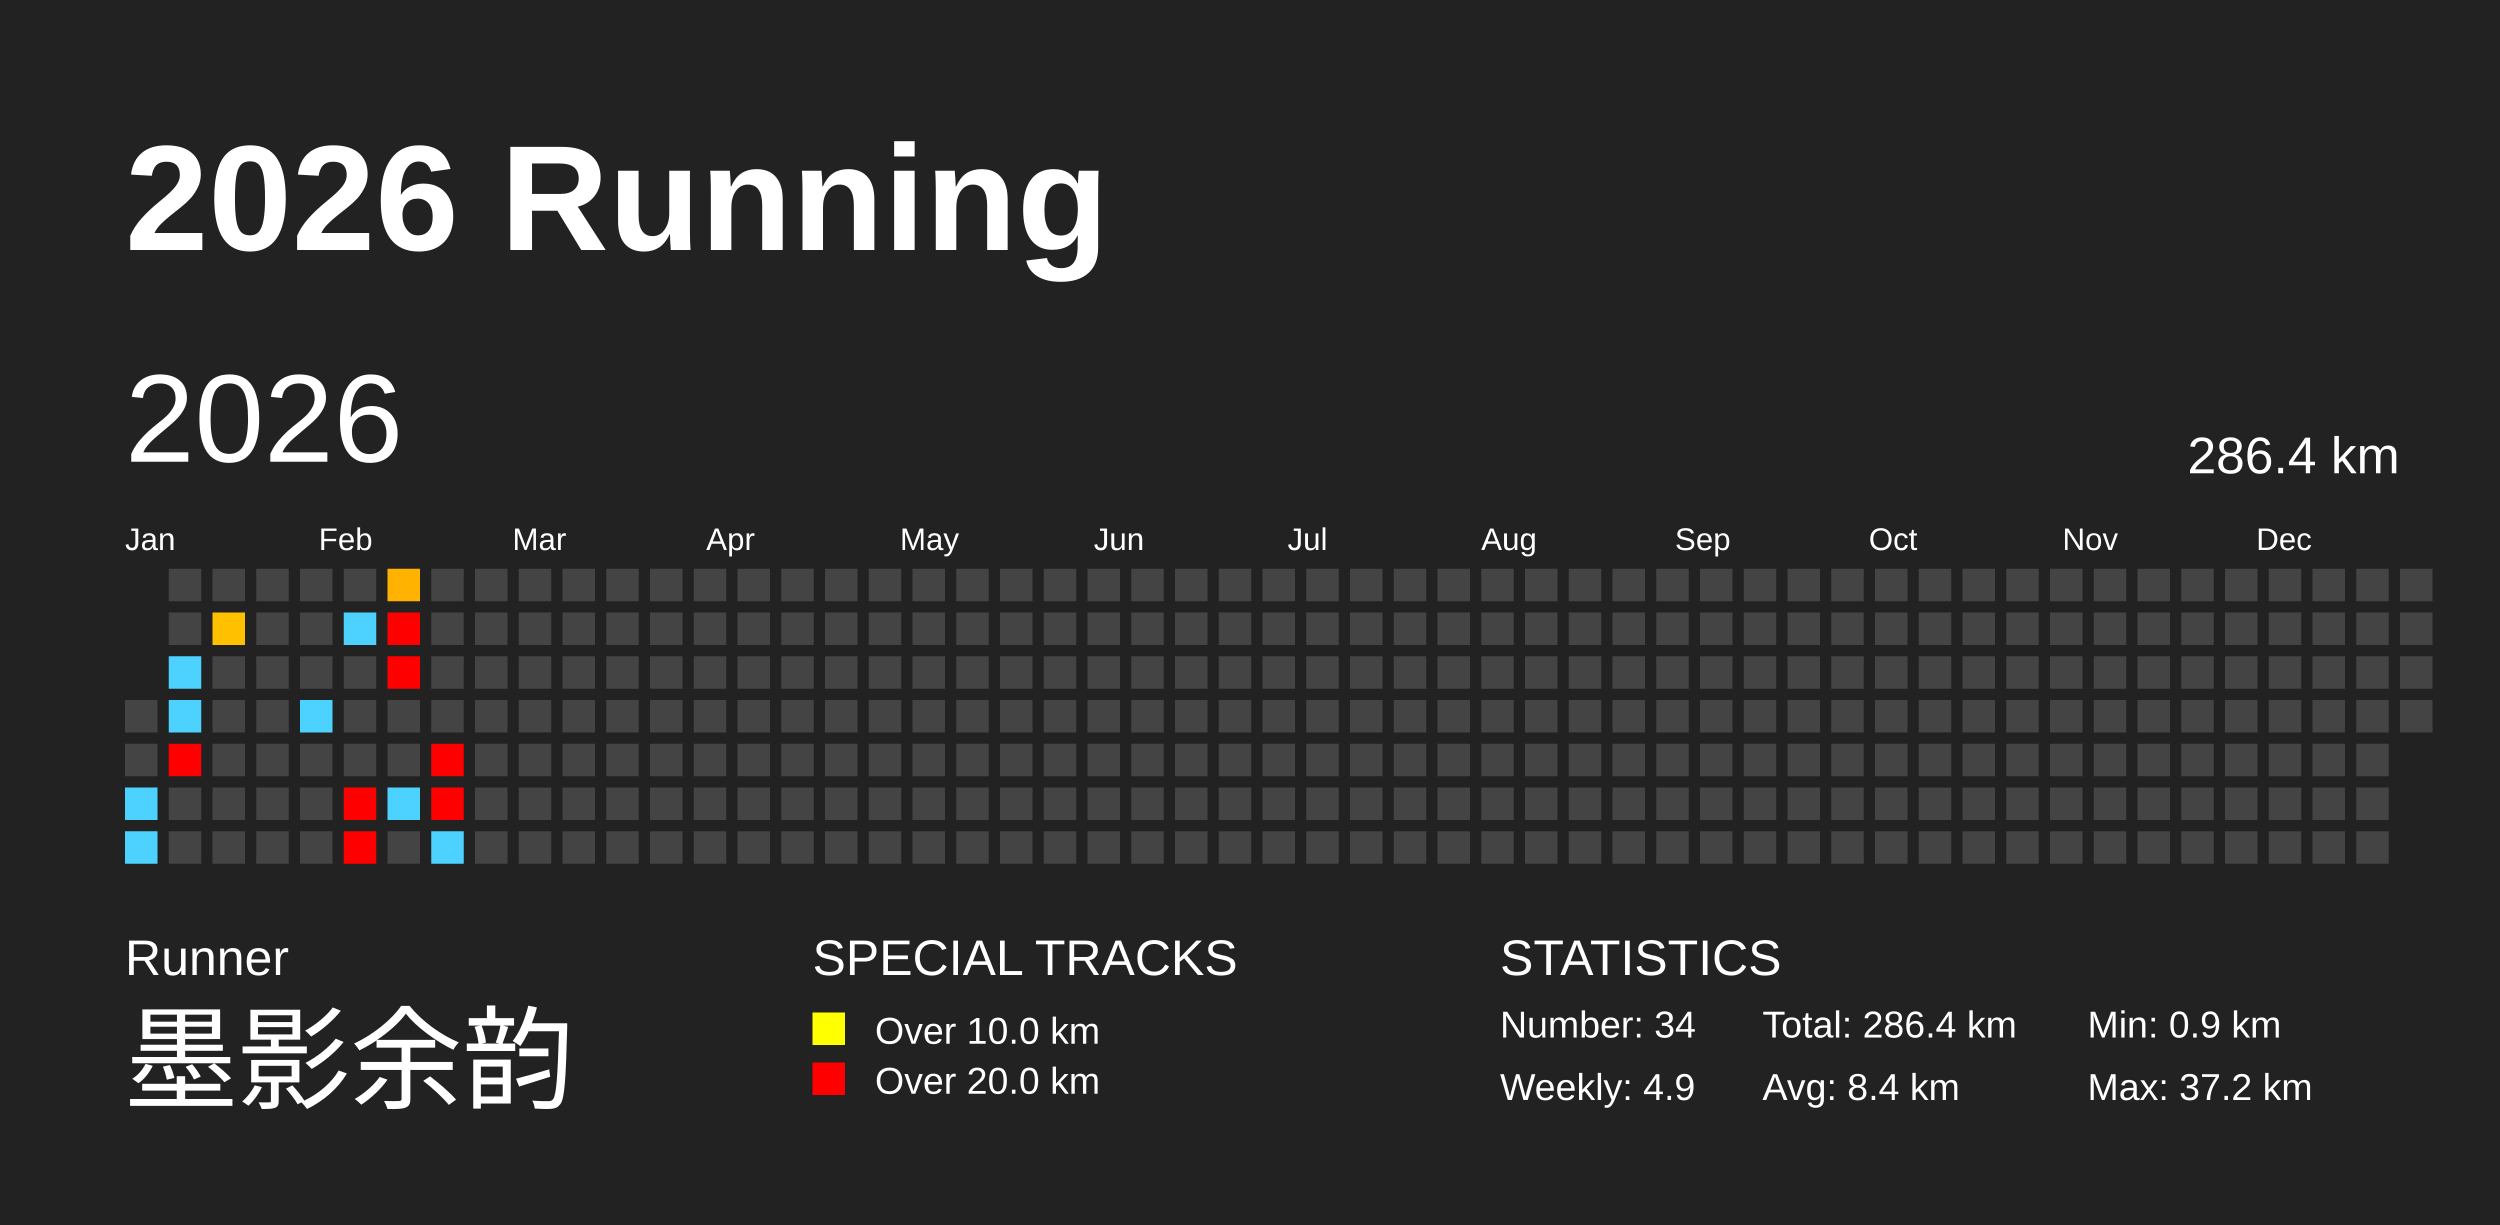
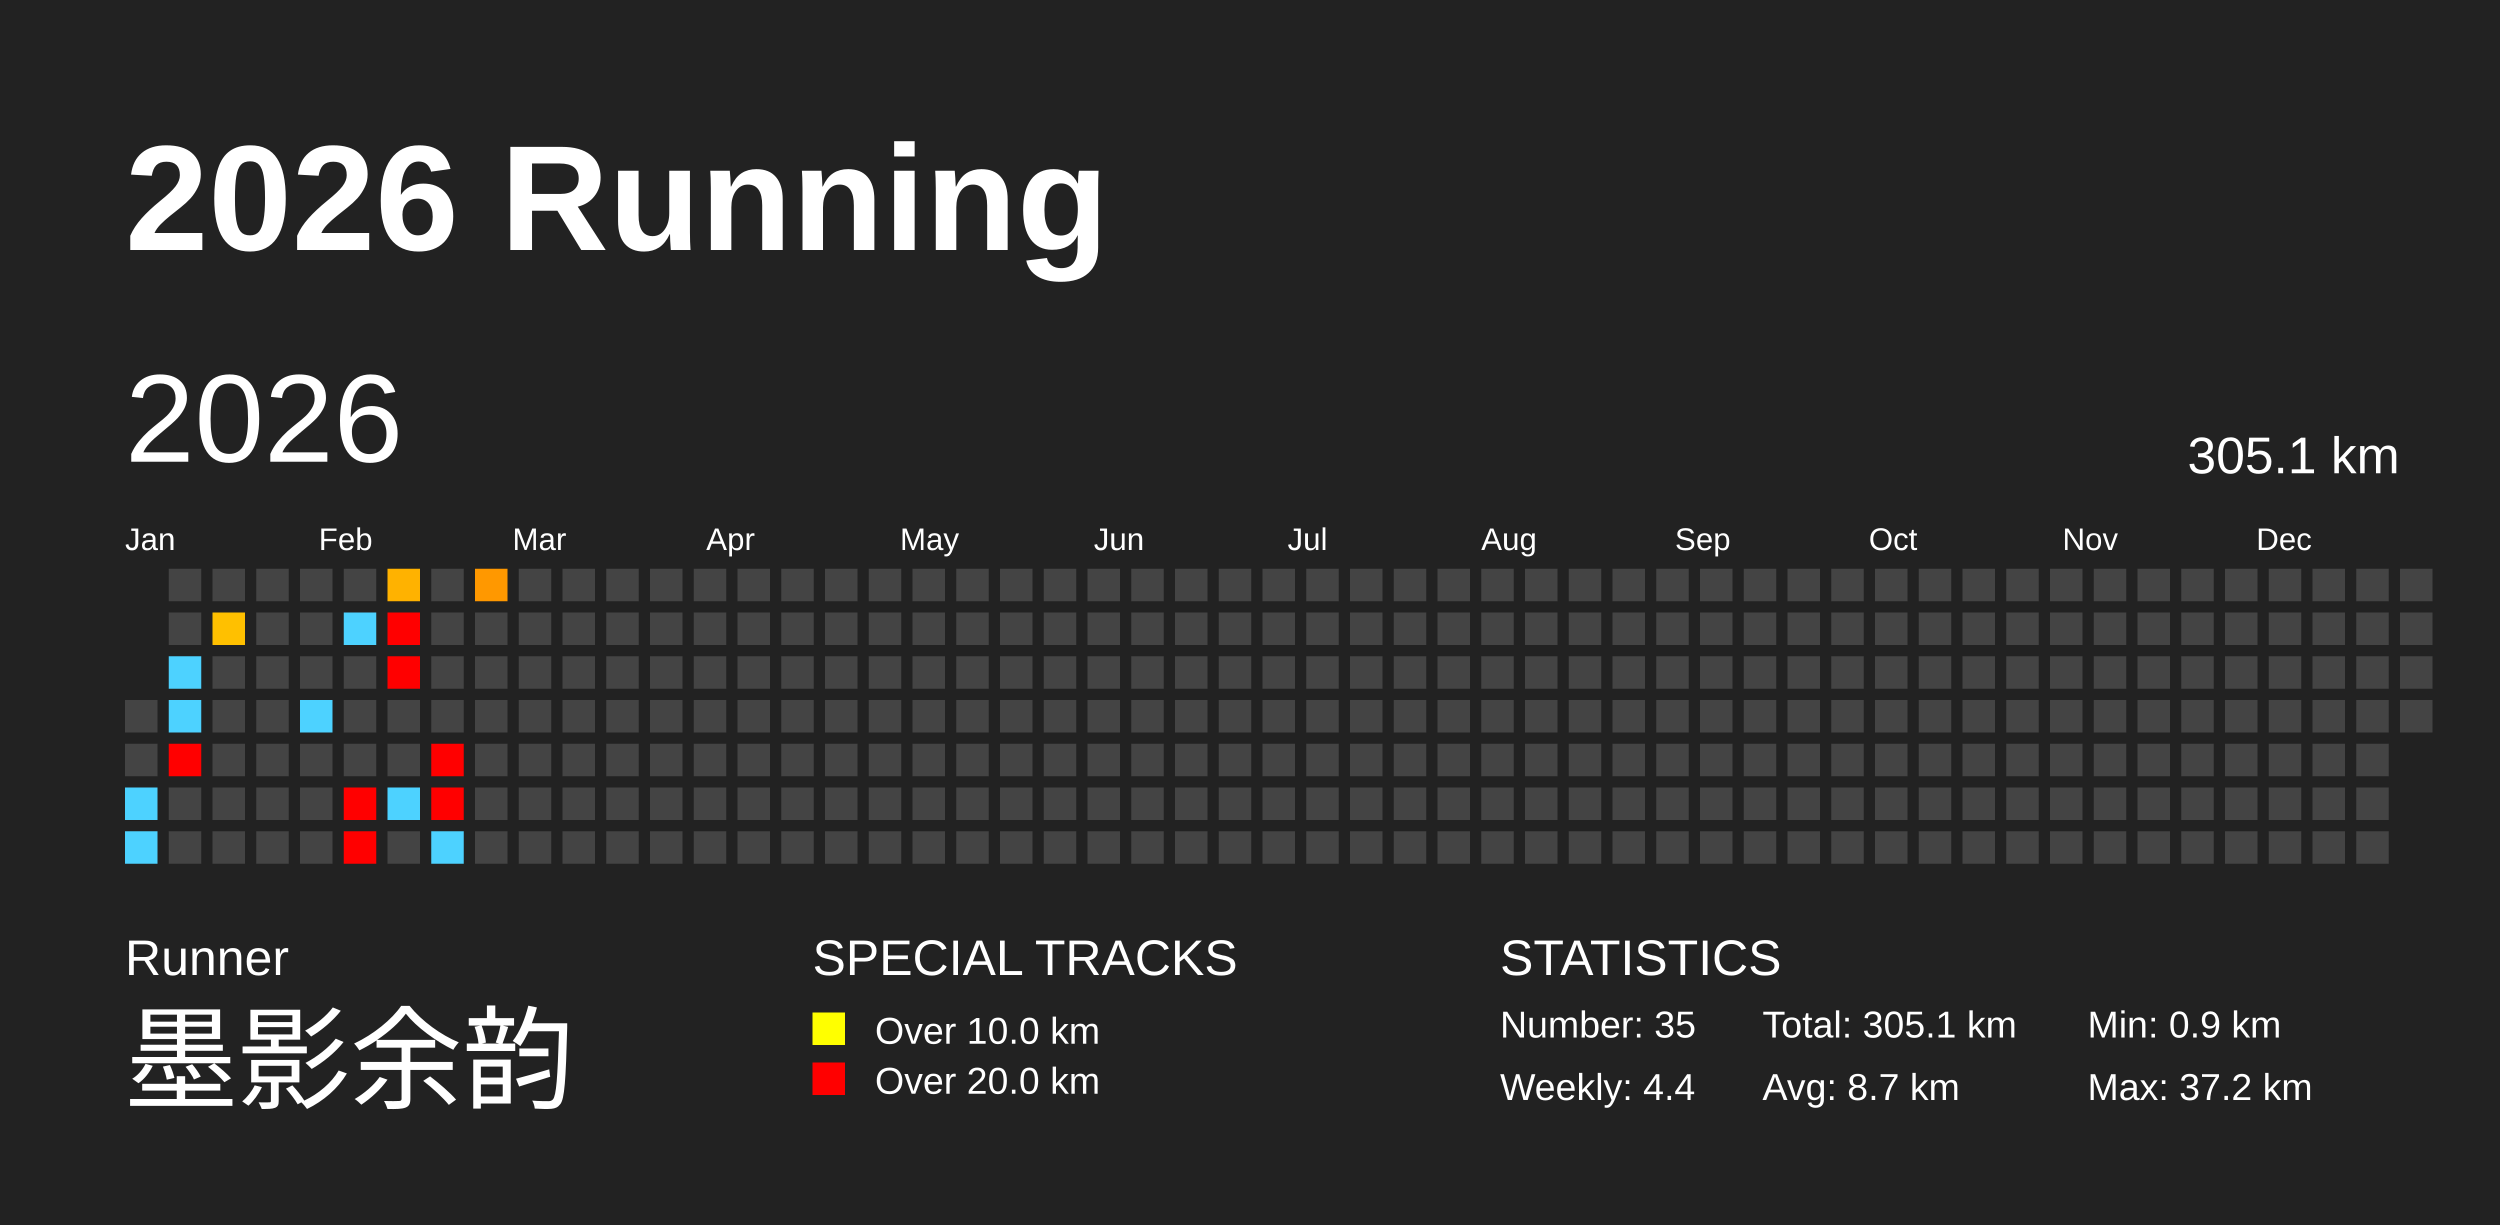
<svg xmlns="http://www.w3.org/2000/svg" baseProfile="full" height="98mm" version="1.1" viewBox="0,0,200,98" width="200mm">
  <defs />
  <rect fill="#222222" height="98" width="200" x="0" y="0" />
  <text fill="#FFFFFF" style="font-size:12px; font-family:Arial; font-weight:bold;" x="10" y="20">2026 Running</text>
  <text fill="#FFFFFF" style="font-size:4px; font-family:Arial" x="10" y="78">Runner</text>
  <text fill="#FFFFFF" style="font-size:9px; font-family:Arial" x="10" y="88">墨影余韵</text>
  <text fill="#FFFFFF" style="font-size:4px; font-family:Arial" x="65" y="78">SPECIAL TRACKS</text>
  <rect fill="yellow" height="2.6" width="2.6" x="65" y="81" />
  <text fill="#FFFFFF" style="font-size:3px; font-family:Arial" x="70" y="83.5">Over 10.0 km</text>
  <rect fill="red" height="2.6" width="2.6" x="65" y="85" />
  <text fill="#FFFFFF" style="font-size:3px; font-family:Arial" x="70" y="87.5">Over 20.0 km</text>
  <text fill="#FFFFFF" style="font-size:4px; font-family:Arial" x="120" y="78">STATISTICS</text>
-   <text fill="#FFFFFF" style="font-size:3px; font-family:Arial" x="120" y="83">Number: 34</text>
-   <text fill="#FFFFFF" style="font-size:3px; font-family:Arial" x="120" y="88">Weekly: 4.9</text>
-   <text fill="#FFFFFF" style="font-size:3px; font-family:Arial" x="141" y="83">Total: 286.4 km</text>
-   <text fill="#FFFFFF" style="font-size:3px; font-family:Arial" x="141" y="88">Avg: 8.4 km</text>
+   <text fill="#FFFFFF" style="font-size:3px; font-family:Arial" x="120" y="83">Number: 35</text>
+   <text fill="#FFFFFF" style="font-size:3px; font-family:Arial" x="120" y="88">Weekly: 4.4</text>
+   <text fill="#FFFFFF" style="font-size:3px; font-family:Arial" x="141" y="83">Total: 305.1 km</text>
+   <text fill="#FFFFFF" style="font-size:3px; font-family:Arial" x="141" y="88">Avg: 8.7 km</text>
  <text fill="#FFFFFF" style="font-size:3px; font-family:Arial" x="167" y="83">Min: 0.9 km</text>
  <text fill="#FFFFFF" style="font-size:3px; font-family:Arial" x="167" y="88">Max: 37.2 km</text>
  <text dominant-baseline="hanging" fill="#FFFFFF" style="font-size:10.0px; font-family:Arial;" x="10" y="30">2026</text>
-   <text dominant-baseline="hanging" fill="#FFFFFF" style="font-size:4.125px; font-family:Arial;" x="175" y="35">286.4 km</text>
+   <text dominant-baseline="hanging" fill="#FFFFFF" style="font-size:4.125px; font-family:Arial;" x="175" y="35">305.1 km</text>
  <text fill="#FFFFFF" style="font-size:2.5px; font-family:Arial" x="10.0" y="44">Jan</text>
  <text fill="#FFFFFF" style="font-size:2.5px; font-family:Arial" x="25.5" y="44">Feb</text>
  <text fill="#FFFFFF" style="font-size:2.5px; font-family:Arial" x="41.0" y="44">Mar</text>
  <text fill="#FFFFFF" style="font-size:2.5px; font-family:Arial" x="56.5" y="44">Apr</text>
  <text fill="#FFFFFF" style="font-size:2.5px; font-family:Arial" x="72.0" y="44">May</text>
  <text fill="#FFFFFF" style="font-size:2.5px; font-family:Arial" x="87.5" y="44">Jun</text>
  <text fill="#FFFFFF" style="font-size:2.5px; font-family:Arial" x="103.0" y="44">Jul</text>
  <text fill="#FFFFFF" style="font-size:2.5px; font-family:Arial" x="118.5" y="44">Aug</text>
  <text fill="#FFFFFF" style="font-size:2.5px; font-family:Arial" x="134.0" y="44">Sep</text>
  <text fill="#FFFFFF" style="font-size:2.5px; font-family:Arial" x="149.5" y="44">Oct</text>
  <text fill="#FFFFFF" style="font-size:2.5px; font-family:Arial" x="165.0" y="44">Nov</text>
  <text fill="#FFFFFF" style="font-size:2.5px; font-family:Arial" x="180.5" y="44">Dec</text>
  <rect fill="#444444" height="2.6" width="2.6" x="10.0" y="56.0" />
  <rect fill="#444444" height="2.6" width="2.6" x="10.0" y="59.5" />
  <rect fill="#4dd2ff" height="2.6" width="2.6" x="10.0" y="63.0" />
  <rect fill="#4dd2ff" height="2.6" width="2.6" x="10.0" y="66.5" />
  <rect fill="#444444" height="2.6" width="2.6" x="13.5" y="45.5" />
  <rect fill="#444444" height="2.6" width="2.6" x="13.5" y="49.0" />
  <rect fill="#4dd2ff" height="2.6" width="2.6" x="13.5" y="52.5" />
  <rect fill="#4dd2ff" height="2.6" width="2.6" x="13.5" y="56.0" />
  <rect fill="red" height="2.6" width="2.6" x="13.5" y="59.5" />
  <rect fill="#444444" height="2.6" width="2.6" x="13.5" y="63.0" />
  <rect fill="#444444" height="2.6" width="2.6" x="13.5" y="66.5" />
  <rect fill="#444444" height="2.6" width="2.6" x="17.0" y="45.5" />
  <rect fill="#ffc000" height="2.6" width="2.6" x="17.0" y="49.0" />
  <rect fill="#444444" height="2.6" width="2.6" x="17.0" y="52.5" />
  <rect fill="#444444" height="2.6" width="2.6" x="17.0" y="56.0" />
  <rect fill="#444444" height="2.6" width="2.6" x="17.0" y="59.5" />
  <rect fill="#444444" height="2.6" width="2.6" x="17.0" y="63.0" />
  <rect fill="#444444" height="2.6" width="2.6" x="17.0" y="66.5" />
  <rect fill="#444444" height="2.6" width="2.6" x="20.5" y="45.5" />
  <rect fill="#444444" height="2.6" width="2.6" x="20.5" y="49.0" />
  <rect fill="#444444" height="2.6" width="2.6" x="20.5" y="52.5" />
  <rect fill="#444444" height="2.6" width="2.6" x="20.5" y="56.0" />
  <rect fill="#444444" height="2.6" width="2.6" x="20.5" y="59.5" />
  <rect fill="#444444" height="2.6" width="2.6" x="20.5" y="63.0" />
  <rect fill="#444444" height="2.6" width="2.6" x="20.5" y="66.5" />
  <rect fill="#444444" height="2.6" width="2.6" x="24.0" y="45.5" />
  <rect fill="#444444" height="2.6" width="2.6" x="24.0" y="49.0" />
  <rect fill="#444444" height="2.6" width="2.6" x="24.0" y="52.5" />
  <rect fill="#4dd2ff" height="2.6" width="2.6" x="24.0" y="56.0" />
  <rect fill="#444444" height="2.6" width="2.6" x="24.0" y="59.5" />
  <rect fill="#444444" height="2.6" width="2.6" x="24.0" y="63.0" />
  <rect fill="#444444" height="2.6" width="2.6" x="24.0" y="66.5" />
  <rect fill="#444444" height="2.6" width="2.6" x="27.5" y="45.5" />
  <rect fill="#4dd2ff" height="2.6" width="2.6" x="27.5" y="49.0" />
  <rect fill="#444444" height="2.6" width="2.6" x="27.5" y="52.5" />
  <rect fill="#444444" height="2.6" width="2.6" x="27.5" y="56.0" />
  <rect fill="#444444" height="2.6" width="2.6" x="27.5" y="59.5" />
  <rect fill="red" height="2.6" width="2.6" x="27.5" y="63.0" />
  <rect fill="red" height="2.6" width="2.6" x="27.5" y="66.5" />
  <rect fill="#ffb200" height="2.6" width="2.6" x="31.0" y="45.5" />
  <rect fill="red" height="2.6" width="2.6" x="31.0" y="49.0" />
  <rect fill="red" height="2.6" width="2.6" x="31.0" y="52.5" />
  <rect fill="#444444" height="2.6" width="2.6" x="31.0" y="56.0" />
  <rect fill="#444444" height="2.6" width="2.6" x="31.0" y="59.5" />
  <rect fill="#4dd2ff" height="2.6" width="2.6" x="31.0" y="63.0" />
  <rect fill="#444444" height="2.6" width="2.6" x="31.0" y="66.5" />
  <rect fill="#444444" height="2.6" width="2.6" x="34.5" y="45.5" />
  <rect fill="#444444" height="2.6" width="2.6" x="34.5" y="49.0" />
  <rect fill="#444444" height="2.6" width="2.6" x="34.5" y="52.5" />
  <rect fill="#444444" height="2.6" width="2.6" x="34.5" y="56.0" />
  <rect fill="red" height="2.6" width="2.6" x="34.5" y="59.5" />
  <rect fill="red" height="2.6" width="2.6" x="34.5" y="63.0" />
  <rect fill="#4dd2ff" height="2.6" width="2.6" x="34.5" y="66.5" />
-   <rect fill="#444444" height="2.6" width="2.6" x="38.0" y="45.5" />
+   <rect fill="#ff9800" height="2.6" width="2.6" x="38.0" y="45.5" />
  <rect fill="#444444" height="2.6" width="2.6" x="38.0" y="49.0" />
  <rect fill="#444444" height="2.6" width="2.6" x="38.0" y="52.5" />
  <rect fill="#444444" height="2.6" width="2.6" x="38.0" y="56.0" />
  <rect fill="#444444" height="2.6" width="2.6" x="38.0" y="59.5" />
  <rect fill="#444444" height="2.6" width="2.6" x="38.0" y="63.0" />
  <rect fill="#444444" height="2.6" width="2.6" x="38.0" y="66.5" />
  <rect fill="#444444" height="2.6" width="2.6" x="41.5" y="45.5" />
  <rect fill="#444444" height="2.6" width="2.6" x="41.5" y="49.0" />
  <rect fill="#444444" height="2.6" width="2.6" x="41.5" y="52.5" />
  <rect fill="#444444" height="2.6" width="2.6" x="41.5" y="56.0" />
  <rect fill="#444444" height="2.6" width="2.6" x="41.5" y="59.5" />
  <rect fill="#444444" height="2.6" width="2.6" x="41.5" y="63.0" />
  <rect fill="#444444" height="2.6" width="2.6" x="41.5" y="66.5" />
  <rect fill="#444444" height="2.6" width="2.6" x="45.0" y="45.5" />
  <rect fill="#444444" height="2.6" width="2.6" x="45.0" y="49.0" />
  <rect fill="#444444" height="2.6" width="2.6" x="45.0" y="52.5" />
  <rect fill="#444444" height="2.6" width="2.6" x="45.0" y="56.0" />
  <rect fill="#444444" height="2.6" width="2.6" x="45.0" y="59.5" />
  <rect fill="#444444" height="2.6" width="2.6" x="45.0" y="63.0" />
  <rect fill="#444444" height="2.6" width="2.6" x="45.0" y="66.5" />
  <rect fill="#444444" height="2.6" width="2.6" x="48.5" y="45.5" />
  <rect fill="#444444" height="2.6" width="2.6" x="48.5" y="49.0" />
  <rect fill="#444444" height="2.6" width="2.6" x="48.5" y="52.5" />
  <rect fill="#444444" height="2.6" width="2.6" x="48.5" y="56.0" />
  <rect fill="#444444" height="2.6" width="2.6" x="48.5" y="59.5" />
  <rect fill="#444444" height="2.6" width="2.6" x="48.5" y="63.0" />
  <rect fill="#444444" height="2.6" width="2.6" x="48.5" y="66.5" />
  <rect fill="#444444" height="2.6" width="2.6" x="52.0" y="45.5" />
  <rect fill="#444444" height="2.6" width="2.6" x="52.0" y="49.0" />
  <rect fill="#444444" height="2.6" width="2.6" x="52.0" y="52.5" />
  <rect fill="#444444" height="2.6" width="2.6" x="52.0" y="56.0" />
  <rect fill="#444444" height="2.6" width="2.6" x="52.0" y="59.5" />
  <rect fill="#444444" height="2.6" width="2.6" x="52.0" y="63.0" />
  <rect fill="#444444" height="2.6" width="2.6" x="52.0" y="66.5" />
  <rect fill="#444444" height="2.6" width="2.6" x="55.5" y="45.5" />
  <rect fill="#444444" height="2.6" width="2.6" x="55.5" y="49.0" />
  <rect fill="#444444" height="2.6" width="2.6" x="55.5" y="52.5" />
  <rect fill="#444444" height="2.6" width="2.6" x="55.5" y="56.0" />
  <rect fill="#444444" height="2.6" width="2.6" x="55.5" y="59.5" />
  <rect fill="#444444" height="2.6" width="2.6" x="55.5" y="63.0" />
  <rect fill="#444444" height="2.6" width="2.6" x="55.5" y="66.5" />
  <rect fill="#444444" height="2.6" width="2.6" x="59.0" y="45.5" />
  <rect fill="#444444" height="2.6" width="2.6" x="59.0" y="49.0" />
  <rect fill="#444444" height="2.6" width="2.6" x="59.0" y="52.5" />
  <rect fill="#444444" height="2.6" width="2.6" x="59.0" y="56.0" />
  <rect fill="#444444" height="2.6" width="2.6" x="59.0" y="59.5" />
  <rect fill="#444444" height="2.6" width="2.6" x="59.0" y="63.0" />
  <rect fill="#444444" height="2.6" width="2.6" x="59.0" y="66.5" />
  <rect fill="#444444" height="2.6" width="2.6" x="62.5" y="45.5" />
  <rect fill="#444444" height="2.6" width="2.6" x="62.5" y="49.0" />
  <rect fill="#444444" height="2.6" width="2.6" x="62.5" y="52.5" />
  <rect fill="#444444" height="2.6" width="2.6" x="62.5" y="56.0" />
  <rect fill="#444444" height="2.6" width="2.6" x="62.5" y="59.5" />
  <rect fill="#444444" height="2.6" width="2.6" x="62.5" y="63.0" />
  <rect fill="#444444" height="2.6" width="2.6" x="62.5" y="66.5" />
  <rect fill="#444444" height="2.6" width="2.6" x="66.0" y="45.5" />
  <rect fill="#444444" height="2.6" width="2.6" x="66.0" y="49.0" />
  <rect fill="#444444" height="2.6" width="2.6" x="66.0" y="52.5" />
  <rect fill="#444444" height="2.6" width="2.6" x="66.0" y="56.0" />
  <rect fill="#444444" height="2.6" width="2.6" x="66.0" y="59.5" />
  <rect fill="#444444" height="2.6" width="2.6" x="66.0" y="63.0" />
  <rect fill="#444444" height="2.6" width="2.6" x="66.0" y="66.5" />
  <rect fill="#444444" height="2.6" width="2.6" x="69.5" y="45.5" />
  <rect fill="#444444" height="2.6" width="2.6" x="69.5" y="49.0" />
  <rect fill="#444444" height="2.6" width="2.6" x="69.5" y="52.5" />
  <rect fill="#444444" height="2.6" width="2.6" x="69.5" y="56.0" />
  <rect fill="#444444" height="2.6" width="2.6" x="69.5" y="59.5" />
  <rect fill="#444444" height="2.6" width="2.6" x="69.5" y="63.0" />
  <rect fill="#444444" height="2.6" width="2.6" x="69.5" y="66.5" />
  <rect fill="#444444" height="2.6" width="2.6" x="73.0" y="45.5" />
  <rect fill="#444444" height="2.6" width="2.6" x="73.0" y="49.0" />
  <rect fill="#444444" height="2.6" width="2.6" x="73.0" y="52.5" />
  <rect fill="#444444" height="2.6" width="2.6" x="73.0" y="56.0" />
  <rect fill="#444444" height="2.6" width="2.6" x="73.0" y="59.5" />
  <rect fill="#444444" height="2.6" width="2.6" x="73.0" y="63.0" />
  <rect fill="#444444" height="2.6" width="2.6" x="73.0" y="66.5" />
  <rect fill="#444444" height="2.6" width="2.6" x="76.5" y="45.5" />
  <rect fill="#444444" height="2.6" width="2.6" x="76.5" y="49.0" />
  <rect fill="#444444" height="2.6" width="2.6" x="76.5" y="52.5" />
  <rect fill="#444444" height="2.6" width="2.6" x="76.5" y="56.0" />
  <rect fill="#444444" height="2.6" width="2.6" x="76.5" y="59.5" />
  <rect fill="#444444" height="2.6" width="2.6" x="76.5" y="63.0" />
  <rect fill="#444444" height="2.6" width="2.6" x="76.5" y="66.5" />
  <rect fill="#444444" height="2.6" width="2.6" x="80.0" y="45.5" />
  <rect fill="#444444" height="2.6" width="2.6" x="80.0" y="49.0" />
  <rect fill="#444444" height="2.6" width="2.6" x="80.0" y="52.5" />
  <rect fill="#444444" height="2.6" width="2.6" x="80.0" y="56.0" />
  <rect fill="#444444" height="2.6" width="2.6" x="80.0" y="59.5" />
  <rect fill="#444444" height="2.6" width="2.6" x="80.0" y="63.0" />
  <rect fill="#444444" height="2.6" width="2.6" x="80.0" y="66.5" />
  <rect fill="#444444" height="2.6" width="2.6" x="83.5" y="45.5" />
  <rect fill="#444444" height="2.6" width="2.6" x="83.5" y="49.0" />
  <rect fill="#444444" height="2.6" width="2.6" x="83.5" y="52.5" />
  <rect fill="#444444" height="2.6" width="2.6" x="83.5" y="56.0" />
  <rect fill="#444444" height="2.6" width="2.6" x="83.5" y="59.5" />
  <rect fill="#444444" height="2.6" width="2.6" x="83.5" y="63.0" />
  <rect fill="#444444" height="2.6" width="2.6" x="83.5" y="66.5" />
  <rect fill="#444444" height="2.6" width="2.6" x="87.0" y="45.5" />
  <rect fill="#444444" height="2.6" width="2.6" x="87.0" y="49.0" />
  <rect fill="#444444" height="2.6" width="2.6" x="87.0" y="52.5" />
  <rect fill="#444444" height="2.6" width="2.6" x="87.0" y="56.0" />
  <rect fill="#444444" height="2.6" width="2.6" x="87.0" y="59.5" />
  <rect fill="#444444" height="2.6" width="2.6" x="87.0" y="63.0" />
  <rect fill="#444444" height="2.6" width="2.6" x="87.0" y="66.5" />
  <rect fill="#444444" height="2.6" width="2.6" x="90.5" y="45.5" />
  <rect fill="#444444" height="2.6" width="2.6" x="90.5" y="49.0" />
  <rect fill="#444444" height="2.6" width="2.6" x="90.5" y="52.5" />
  <rect fill="#444444" height="2.6" width="2.6" x="90.5" y="56.0" />
  <rect fill="#444444" height="2.6" width="2.6" x="90.5" y="59.5" />
  <rect fill="#444444" height="2.6" width="2.6" x="90.5" y="63.0" />
  <rect fill="#444444" height="2.6" width="2.6" x="90.5" y="66.5" />
  <rect fill="#444444" height="2.6" width="2.6" x="94.0" y="45.5" />
  <rect fill="#444444" height="2.6" width="2.6" x="94.0" y="49.0" />
  <rect fill="#444444" height="2.6" width="2.6" x="94.0" y="52.5" />
  <rect fill="#444444" height="2.6" width="2.6" x="94.0" y="56.0" />
  <rect fill="#444444" height="2.6" width="2.6" x="94.0" y="59.5" />
  <rect fill="#444444" height="2.6" width="2.6" x="94.0" y="63.0" />
  <rect fill="#444444" height="2.6" width="2.6" x="94.0" y="66.5" />
  <rect fill="#444444" height="2.6" width="2.6" x="97.5" y="45.5" />
  <rect fill="#444444" height="2.6" width="2.6" x="97.5" y="49.0" />
  <rect fill="#444444" height="2.6" width="2.6" x="97.5" y="52.5" />
  <rect fill="#444444" height="2.6" width="2.6" x="97.5" y="56.0" />
  <rect fill="#444444" height="2.6" width="2.6" x="97.5" y="59.5" />
  <rect fill="#444444" height="2.6" width="2.6" x="97.5" y="63.0" />
  <rect fill="#444444" height="2.6" width="2.6" x="97.5" y="66.5" />
  <rect fill="#444444" height="2.6" width="2.6" x="101.0" y="45.5" />
  <rect fill="#444444" height="2.6" width="2.6" x="101.0" y="49.0" />
  <rect fill="#444444" height="2.6" width="2.6" x="101.0" y="52.5" />
  <rect fill="#444444" height="2.6" width="2.6" x="101.0" y="56.0" />
  <rect fill="#444444" height="2.6" width="2.6" x="101.0" y="59.5" />
  <rect fill="#444444" height="2.6" width="2.6" x="101.0" y="63.0" />
  <rect fill="#444444" height="2.6" width="2.6" x="101.0" y="66.5" />
  <rect fill="#444444" height="2.6" width="2.6" x="104.5" y="45.5" />
  <rect fill="#444444" height="2.6" width="2.6" x="104.5" y="49.0" />
  <rect fill="#444444" height="2.6" width="2.6" x="104.5" y="52.5" />
  <rect fill="#444444" height="2.6" width="2.6" x="104.5" y="56.0" />
  <rect fill="#444444" height="2.6" width="2.6" x="104.5" y="59.5" />
  <rect fill="#444444" height="2.6" width="2.6" x="104.5" y="63.0" />
  <rect fill="#444444" height="2.6" width="2.6" x="104.5" y="66.5" />
  <rect fill="#444444" height="2.6" width="2.6" x="108.0" y="45.5" />
  <rect fill="#444444" height="2.6" width="2.6" x="108.0" y="49.0" />
  <rect fill="#444444" height="2.6" width="2.6" x="108.0" y="52.5" />
  <rect fill="#444444" height="2.6" width="2.6" x="108.0" y="56.0" />
  <rect fill="#444444" height="2.6" width="2.6" x="108.0" y="59.5" />
  <rect fill="#444444" height="2.6" width="2.6" x="108.0" y="63.0" />
  <rect fill="#444444" height="2.6" width="2.6" x="108.0" y="66.5" />
  <rect fill="#444444" height="2.6" width="2.6" x="111.5" y="45.5" />
  <rect fill="#444444" height="2.6" width="2.6" x="111.5" y="49.0" />
  <rect fill="#444444" height="2.6" width="2.6" x="111.5" y="52.5" />
  <rect fill="#444444" height="2.6" width="2.6" x="111.5" y="56.0" />
  <rect fill="#444444" height="2.6" width="2.6" x="111.5" y="59.5" />
  <rect fill="#444444" height="2.6" width="2.6" x="111.5" y="63.0" />
  <rect fill="#444444" height="2.6" width="2.6" x="111.5" y="66.5" />
  <rect fill="#444444" height="2.6" width="2.6" x="115.0" y="45.5" />
  <rect fill="#444444" height="2.6" width="2.6" x="115.0" y="49.0" />
  <rect fill="#444444" height="2.6" width="2.6" x="115.0" y="52.5" />
  <rect fill="#444444" height="2.6" width="2.6" x="115.0" y="56.0" />
  <rect fill="#444444" height="2.6" width="2.6" x="115.0" y="59.5" />
  <rect fill="#444444" height="2.6" width="2.6" x="115.0" y="63.0" />
  <rect fill="#444444" height="2.6" width="2.6" x="115.0" y="66.5" />
  <rect fill="#444444" height="2.6" width="2.6" x="118.5" y="45.5" />
  <rect fill="#444444" height="2.6" width="2.6" x="118.5" y="49.0" />
  <rect fill="#444444" height="2.6" width="2.6" x="118.5" y="52.5" />
  <rect fill="#444444" height="2.6" width="2.6" x="118.5" y="56.0" />
  <rect fill="#444444" height="2.6" width="2.6" x="118.5" y="59.5" />
  <rect fill="#444444" height="2.6" width="2.6" x="118.5" y="63.0" />
  <rect fill="#444444" height="2.6" width="2.6" x="118.5" y="66.5" />
  <rect fill="#444444" height="2.6" width="2.6" x="122.0" y="45.5" />
  <rect fill="#444444" height="2.6" width="2.6" x="122.0" y="49.0" />
  <rect fill="#444444" height="2.6" width="2.6" x="122.0" y="52.5" />
  <rect fill="#444444" height="2.6" width="2.6" x="122.0" y="56.0" />
  <rect fill="#444444" height="2.6" width="2.6" x="122.0" y="59.5" />
  <rect fill="#444444" height="2.6" width="2.6" x="122.0" y="63.0" />
  <rect fill="#444444" height="2.6" width="2.6" x="122.0" y="66.5" />
  <rect fill="#444444" height="2.6" width="2.6" x="125.5" y="45.5" />
  <rect fill="#444444" height="2.6" width="2.6" x="125.5" y="49.0" />
  <rect fill="#444444" height="2.6" width="2.6" x="125.5" y="52.5" />
  <rect fill="#444444" height="2.6" width="2.6" x="125.5" y="56.0" />
  <rect fill="#444444" height="2.6" width="2.6" x="125.5" y="59.5" />
  <rect fill="#444444" height="2.6" width="2.6" x="125.5" y="63.0" />
  <rect fill="#444444" height="2.6" width="2.6" x="125.5" y="66.5" />
  <rect fill="#444444" height="2.6" width="2.6" x="129.0" y="45.5" />
  <rect fill="#444444" height="2.6" width="2.6" x="129.0" y="49.0" />
  <rect fill="#444444" height="2.6" width="2.6" x="129.0" y="52.5" />
  <rect fill="#444444" height="2.6" width="2.6" x="129.0" y="56.0" />
  <rect fill="#444444" height="2.6" width="2.6" x="129.0" y="59.5" />
  <rect fill="#444444" height="2.6" width="2.6" x="129.0" y="63.0" />
  <rect fill="#444444" height="2.6" width="2.6" x="129.0" y="66.5" />
  <rect fill="#444444" height="2.6" width="2.6" x="132.5" y="45.5" />
  <rect fill="#444444" height="2.6" width="2.6" x="132.5" y="49.0" />
  <rect fill="#444444" height="2.6" width="2.6" x="132.5" y="52.5" />
  <rect fill="#444444" height="2.6" width="2.6" x="132.5" y="56.0" />
  <rect fill="#444444" height="2.6" width="2.6" x="132.5" y="59.5" />
  <rect fill="#444444" height="2.6" width="2.6" x="132.5" y="63.0" />
  <rect fill="#444444" height="2.6" width="2.6" x="132.5" y="66.5" />
  <rect fill="#444444" height="2.6" width="2.6" x="136.0" y="45.5" />
  <rect fill="#444444" height="2.6" width="2.6" x="136.0" y="49.0" />
  <rect fill="#444444" height="2.6" width="2.6" x="136.0" y="52.5" />
  <rect fill="#444444" height="2.6" width="2.6" x="136.0" y="56.0" />
  <rect fill="#444444" height="2.6" width="2.6" x="136.0" y="59.5" />
  <rect fill="#444444" height="2.6" width="2.6" x="136.0" y="63.0" />
  <rect fill="#444444" height="2.6" width="2.6" x="136.0" y="66.5" />
  <rect fill="#444444" height="2.6" width="2.6" x="139.5" y="45.5" />
  <rect fill="#444444" height="2.6" width="2.6" x="139.5" y="49.0" />
  <rect fill="#444444" height="2.6" width="2.6" x="139.5" y="52.5" />
  <rect fill="#444444" height="2.6" width="2.6" x="139.5" y="56.0" />
  <rect fill="#444444" height="2.6" width="2.6" x="139.5" y="59.5" />
  <rect fill="#444444" height="2.6" width="2.6" x="139.5" y="63.0" />
  <rect fill="#444444" height="2.6" width="2.6" x="139.5" y="66.5" />
  <rect fill="#444444" height="2.6" width="2.6" x="143.0" y="45.5" />
  <rect fill="#444444" height="2.6" width="2.6" x="143.0" y="49.0" />
  <rect fill="#444444" height="2.6" width="2.6" x="143.0" y="52.5" />
  <rect fill="#444444" height="2.6" width="2.6" x="143.0" y="56.0" />
  <rect fill="#444444" height="2.6" width="2.6" x="143.0" y="59.5" />
  <rect fill="#444444" height="2.6" width="2.6" x="143.0" y="63.0" />
  <rect fill="#444444" height="2.6" width="2.6" x="143.0" y="66.5" />
  <rect fill="#444444" height="2.6" width="2.6" x="146.5" y="45.5" />
  <rect fill="#444444" height="2.6" width="2.6" x="146.5" y="49.0" />
  <rect fill="#444444" height="2.6" width="2.6" x="146.5" y="52.5" />
  <rect fill="#444444" height="2.6" width="2.6" x="146.5" y="56.0" />
  <rect fill="#444444" height="2.6" width="2.6" x="146.5" y="59.5" />
  <rect fill="#444444" height="2.6" width="2.6" x="146.5" y="63.0" />
  <rect fill="#444444" height="2.6" width="2.6" x="146.5" y="66.5" />
  <rect fill="#444444" height="2.6" width="2.6" x="150.0" y="45.5" />
  <rect fill="#444444" height="2.6" width="2.6" x="150.0" y="49.0" />
  <rect fill="#444444" height="2.6" width="2.6" x="150.0" y="52.5" />
  <rect fill="#444444" height="2.6" width="2.6" x="150.0" y="56.0" />
  <rect fill="#444444" height="2.6" width="2.6" x="150.0" y="59.5" />
  <rect fill="#444444" height="2.6" width="2.6" x="150.0" y="63.0" />
  <rect fill="#444444" height="2.6" width="2.6" x="150.0" y="66.5" />
  <rect fill="#444444" height="2.6" width="2.6" x="153.5" y="45.5" />
  <rect fill="#444444" height="2.6" width="2.6" x="153.5" y="49.0" />
  <rect fill="#444444" height="2.6" width="2.6" x="153.5" y="52.5" />
  <rect fill="#444444" height="2.6" width="2.6" x="153.5" y="56.0" />
  <rect fill="#444444" height="2.6" width="2.6" x="153.5" y="59.5" />
  <rect fill="#444444" height="2.6" width="2.6" x="153.5" y="63.0" />
  <rect fill="#444444" height="2.6" width="2.6" x="153.5" y="66.5" />
  <rect fill="#444444" height="2.6" width="2.6" x="157.0" y="45.5" />
  <rect fill="#444444" height="2.6" width="2.6" x="157.0" y="49.0" />
  <rect fill="#444444" height="2.6" width="2.6" x="157.0" y="52.5" />
  <rect fill="#444444" height="2.6" width="2.6" x="157.0" y="56.0" />
  <rect fill="#444444" height="2.6" width="2.6" x="157.0" y="59.5" />
  <rect fill="#444444" height="2.6" width="2.6" x="157.0" y="63.0" />
  <rect fill="#444444" height="2.6" width="2.6" x="157.0" y="66.5" />
  <rect fill="#444444" height="2.6" width="2.6" x="160.5" y="45.5" />
  <rect fill="#444444" height="2.6" width="2.6" x="160.5" y="49.0" />
  <rect fill="#444444" height="2.6" width="2.6" x="160.5" y="52.5" />
  <rect fill="#444444" height="2.6" width="2.6" x="160.5" y="56.0" />
  <rect fill="#444444" height="2.6" width="2.6" x="160.5" y="59.5" />
  <rect fill="#444444" height="2.6" width="2.6" x="160.5" y="63.0" />
  <rect fill="#444444" height="2.6" width="2.6" x="160.5" y="66.5" />
  <rect fill="#444444" height="2.6" width="2.6" x="164.0" y="45.5" />
  <rect fill="#444444" height="2.6" width="2.6" x="164.0" y="49.0" />
  <rect fill="#444444" height="2.6" width="2.6" x="164.0" y="52.5" />
  <rect fill="#444444" height="2.6" width="2.6" x="164.0" y="56.0" />
  <rect fill="#444444" height="2.6" width="2.6" x="164.0" y="59.5" />
  <rect fill="#444444" height="2.6" width="2.6" x="164.0" y="63.0" />
  <rect fill="#444444" height="2.6" width="2.6" x="164.0" y="66.5" />
  <rect fill="#444444" height="2.6" width="2.6" x="167.5" y="45.5" />
  <rect fill="#444444" height="2.6" width="2.6" x="167.5" y="49.0" />
  <rect fill="#444444" height="2.6" width="2.6" x="167.5" y="52.5" />
  <rect fill="#444444" height="2.6" width="2.6" x="167.5" y="56.0" />
  <rect fill="#444444" height="2.6" width="2.6" x="167.5" y="59.5" />
  <rect fill="#444444" height="2.6" width="2.6" x="167.5" y="63.0" />
  <rect fill="#444444" height="2.6" width="2.6" x="167.5" y="66.5" />
  <rect fill="#444444" height="2.6" width="2.6" x="171.0" y="45.5" />
  <rect fill="#444444" height="2.6" width="2.6" x="171.0" y="49.0" />
  <rect fill="#444444" height="2.6" width="2.6" x="171.0" y="52.5" />
  <rect fill="#444444" height="2.6" width="2.6" x="171.0" y="56.0" />
  <rect fill="#444444" height="2.6" width="2.6" x="171.0" y="59.5" />
  <rect fill="#444444" height="2.6" width="2.6" x="171.0" y="63.0" />
  <rect fill="#444444" height="2.6" width="2.6" x="171.0" y="66.5" />
  <rect fill="#444444" height="2.6" width="2.6" x="174.5" y="45.5" />
  <rect fill="#444444" height="2.6" width="2.6" x="174.5" y="49.0" />
  <rect fill="#444444" height="2.6" width="2.6" x="174.5" y="52.5" />
  <rect fill="#444444" height="2.6" width="2.6" x="174.5" y="56.0" />
  <rect fill="#444444" height="2.6" width="2.6" x="174.5" y="59.5" />
  <rect fill="#444444" height="2.6" width="2.6" x="174.5" y="63.0" />
  <rect fill="#444444" height="2.6" width="2.6" x="174.5" y="66.5" />
  <rect fill="#444444" height="2.6" width="2.6" x="178.0" y="45.5" />
  <rect fill="#444444" height="2.6" width="2.6" x="178.0" y="49.0" />
  <rect fill="#444444" height="2.6" width="2.6" x="178.0" y="52.5" />
  <rect fill="#444444" height="2.6" width="2.6" x="178.0" y="56.0" />
  <rect fill="#444444" height="2.6" width="2.6" x="178.0" y="59.5" />
  <rect fill="#444444" height="2.6" width="2.6" x="178.0" y="63.0" />
  <rect fill="#444444" height="2.6" width="2.6" x="178.0" y="66.5" />
  <rect fill="#444444" height="2.6" width="2.6" x="181.5" y="45.5" />
  <rect fill="#444444" height="2.6" width="2.6" x="181.5" y="49.0" />
  <rect fill="#444444" height="2.6" width="2.6" x="181.5" y="52.5" />
  <rect fill="#444444" height="2.6" width="2.6" x="181.5" y="56.0" />
  <rect fill="#444444" height="2.6" width="2.6" x="181.5" y="59.5" />
  <rect fill="#444444" height="2.6" width="2.6" x="181.5" y="63.0" />
  <rect fill="#444444" height="2.6" width="2.6" x="181.5" y="66.5" />
  <rect fill="#444444" height="2.6" width="2.6" x="185.0" y="45.5" />
  <rect fill="#444444" height="2.6" width="2.6" x="185.0" y="49.0" />
  <rect fill="#444444" height="2.6" width="2.6" x="185.0" y="52.5" />
  <rect fill="#444444" height="2.6" width="2.6" x="185.0" y="56.0" />
  <rect fill="#444444" height="2.6" width="2.6" x="185.0" y="59.5" />
  <rect fill="#444444" height="2.6" width="2.6" x="185.0" y="63.0" />
  <rect fill="#444444" height="2.6" width="2.6" x="185.0" y="66.5" />
  <rect fill="#444444" height="2.6" width="2.6" x="188.5" y="45.5" />
  <rect fill="#444444" height="2.6" width="2.6" x="188.5" y="49.0" />
  <rect fill="#444444" height="2.6" width="2.6" x="188.5" y="52.5" />
  <rect fill="#444444" height="2.6" width="2.6" x="188.5" y="56.0" />
  <rect fill="#444444" height="2.6" width="2.6" x="188.5" y="59.5" />
  <rect fill="#444444" height="2.6" width="2.6" x="188.5" y="63.0" />
  <rect fill="#444444" height="2.6" width="2.6" x="188.5" y="66.5" />
  <rect fill="#444444" height="2.6" width="2.6" x="192.0" y="45.5" />
  <rect fill="#444444" height="2.6" width="2.6" x="192.0" y="49.0" />
  <rect fill="#444444" height="2.6" width="2.6" x="192.0" y="52.5" />
  <rect fill="#444444" height="2.6" width="2.6" x="192.0" y="56.0" />
</svg>
